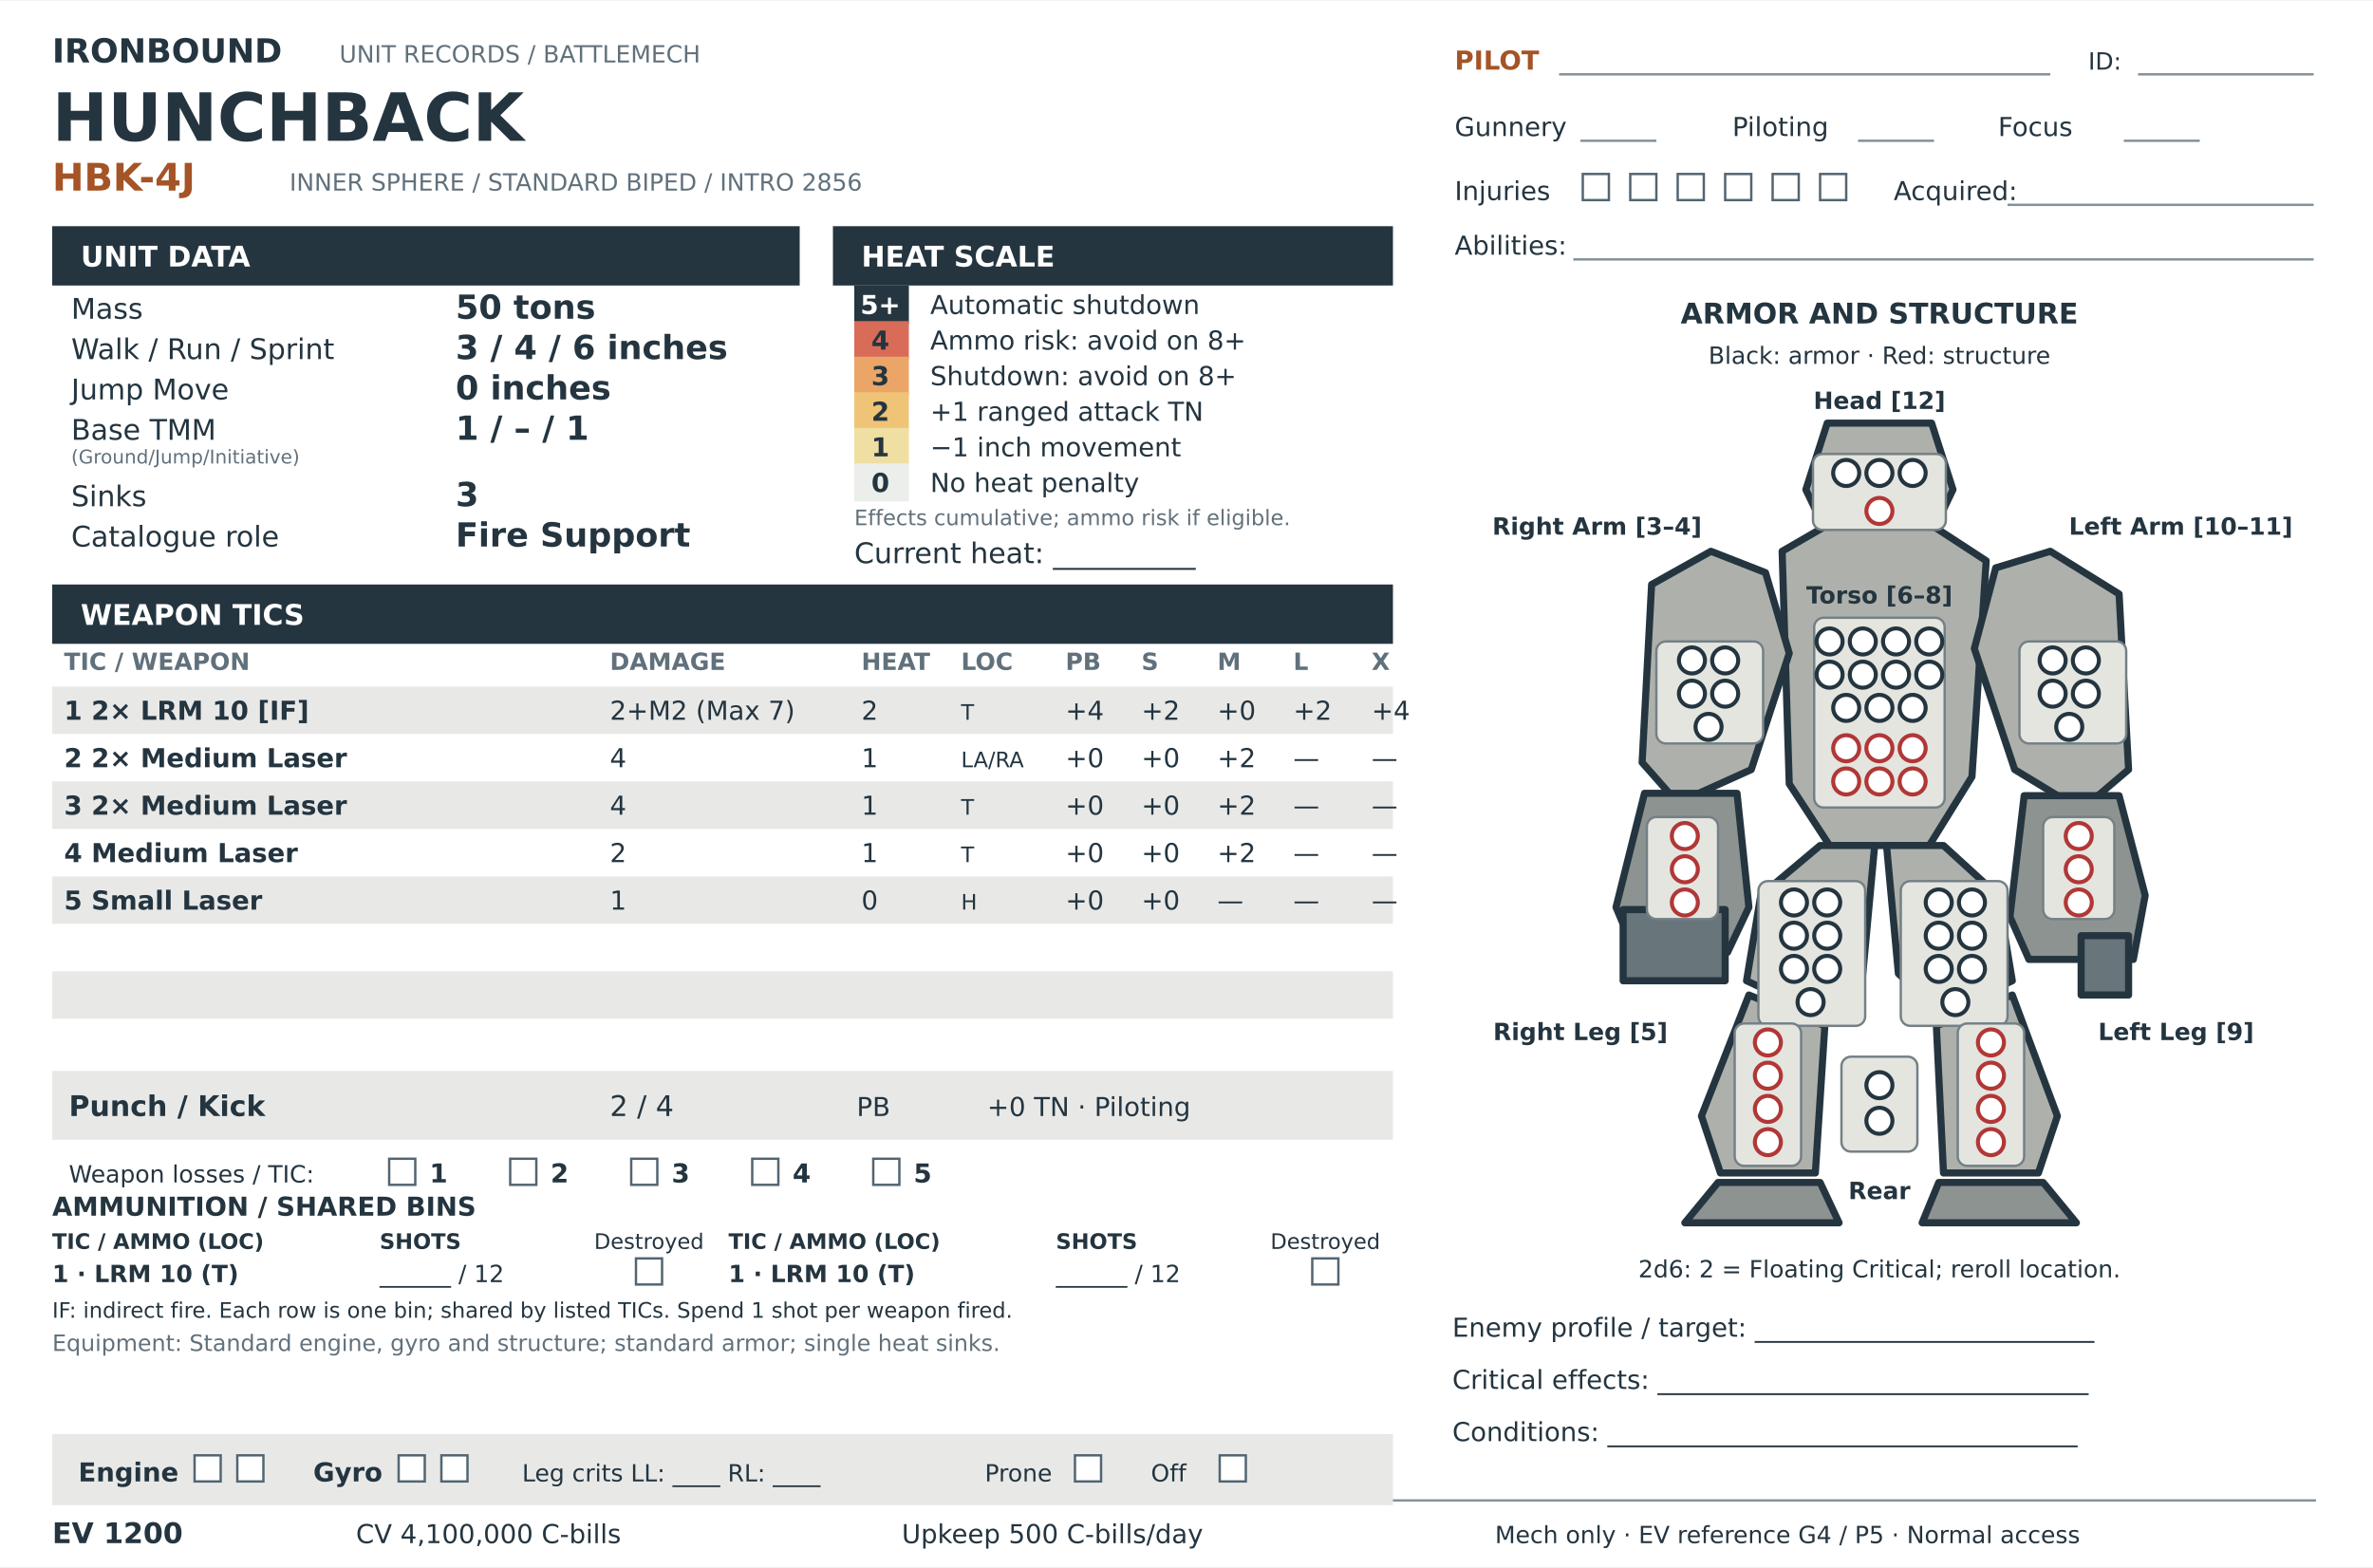
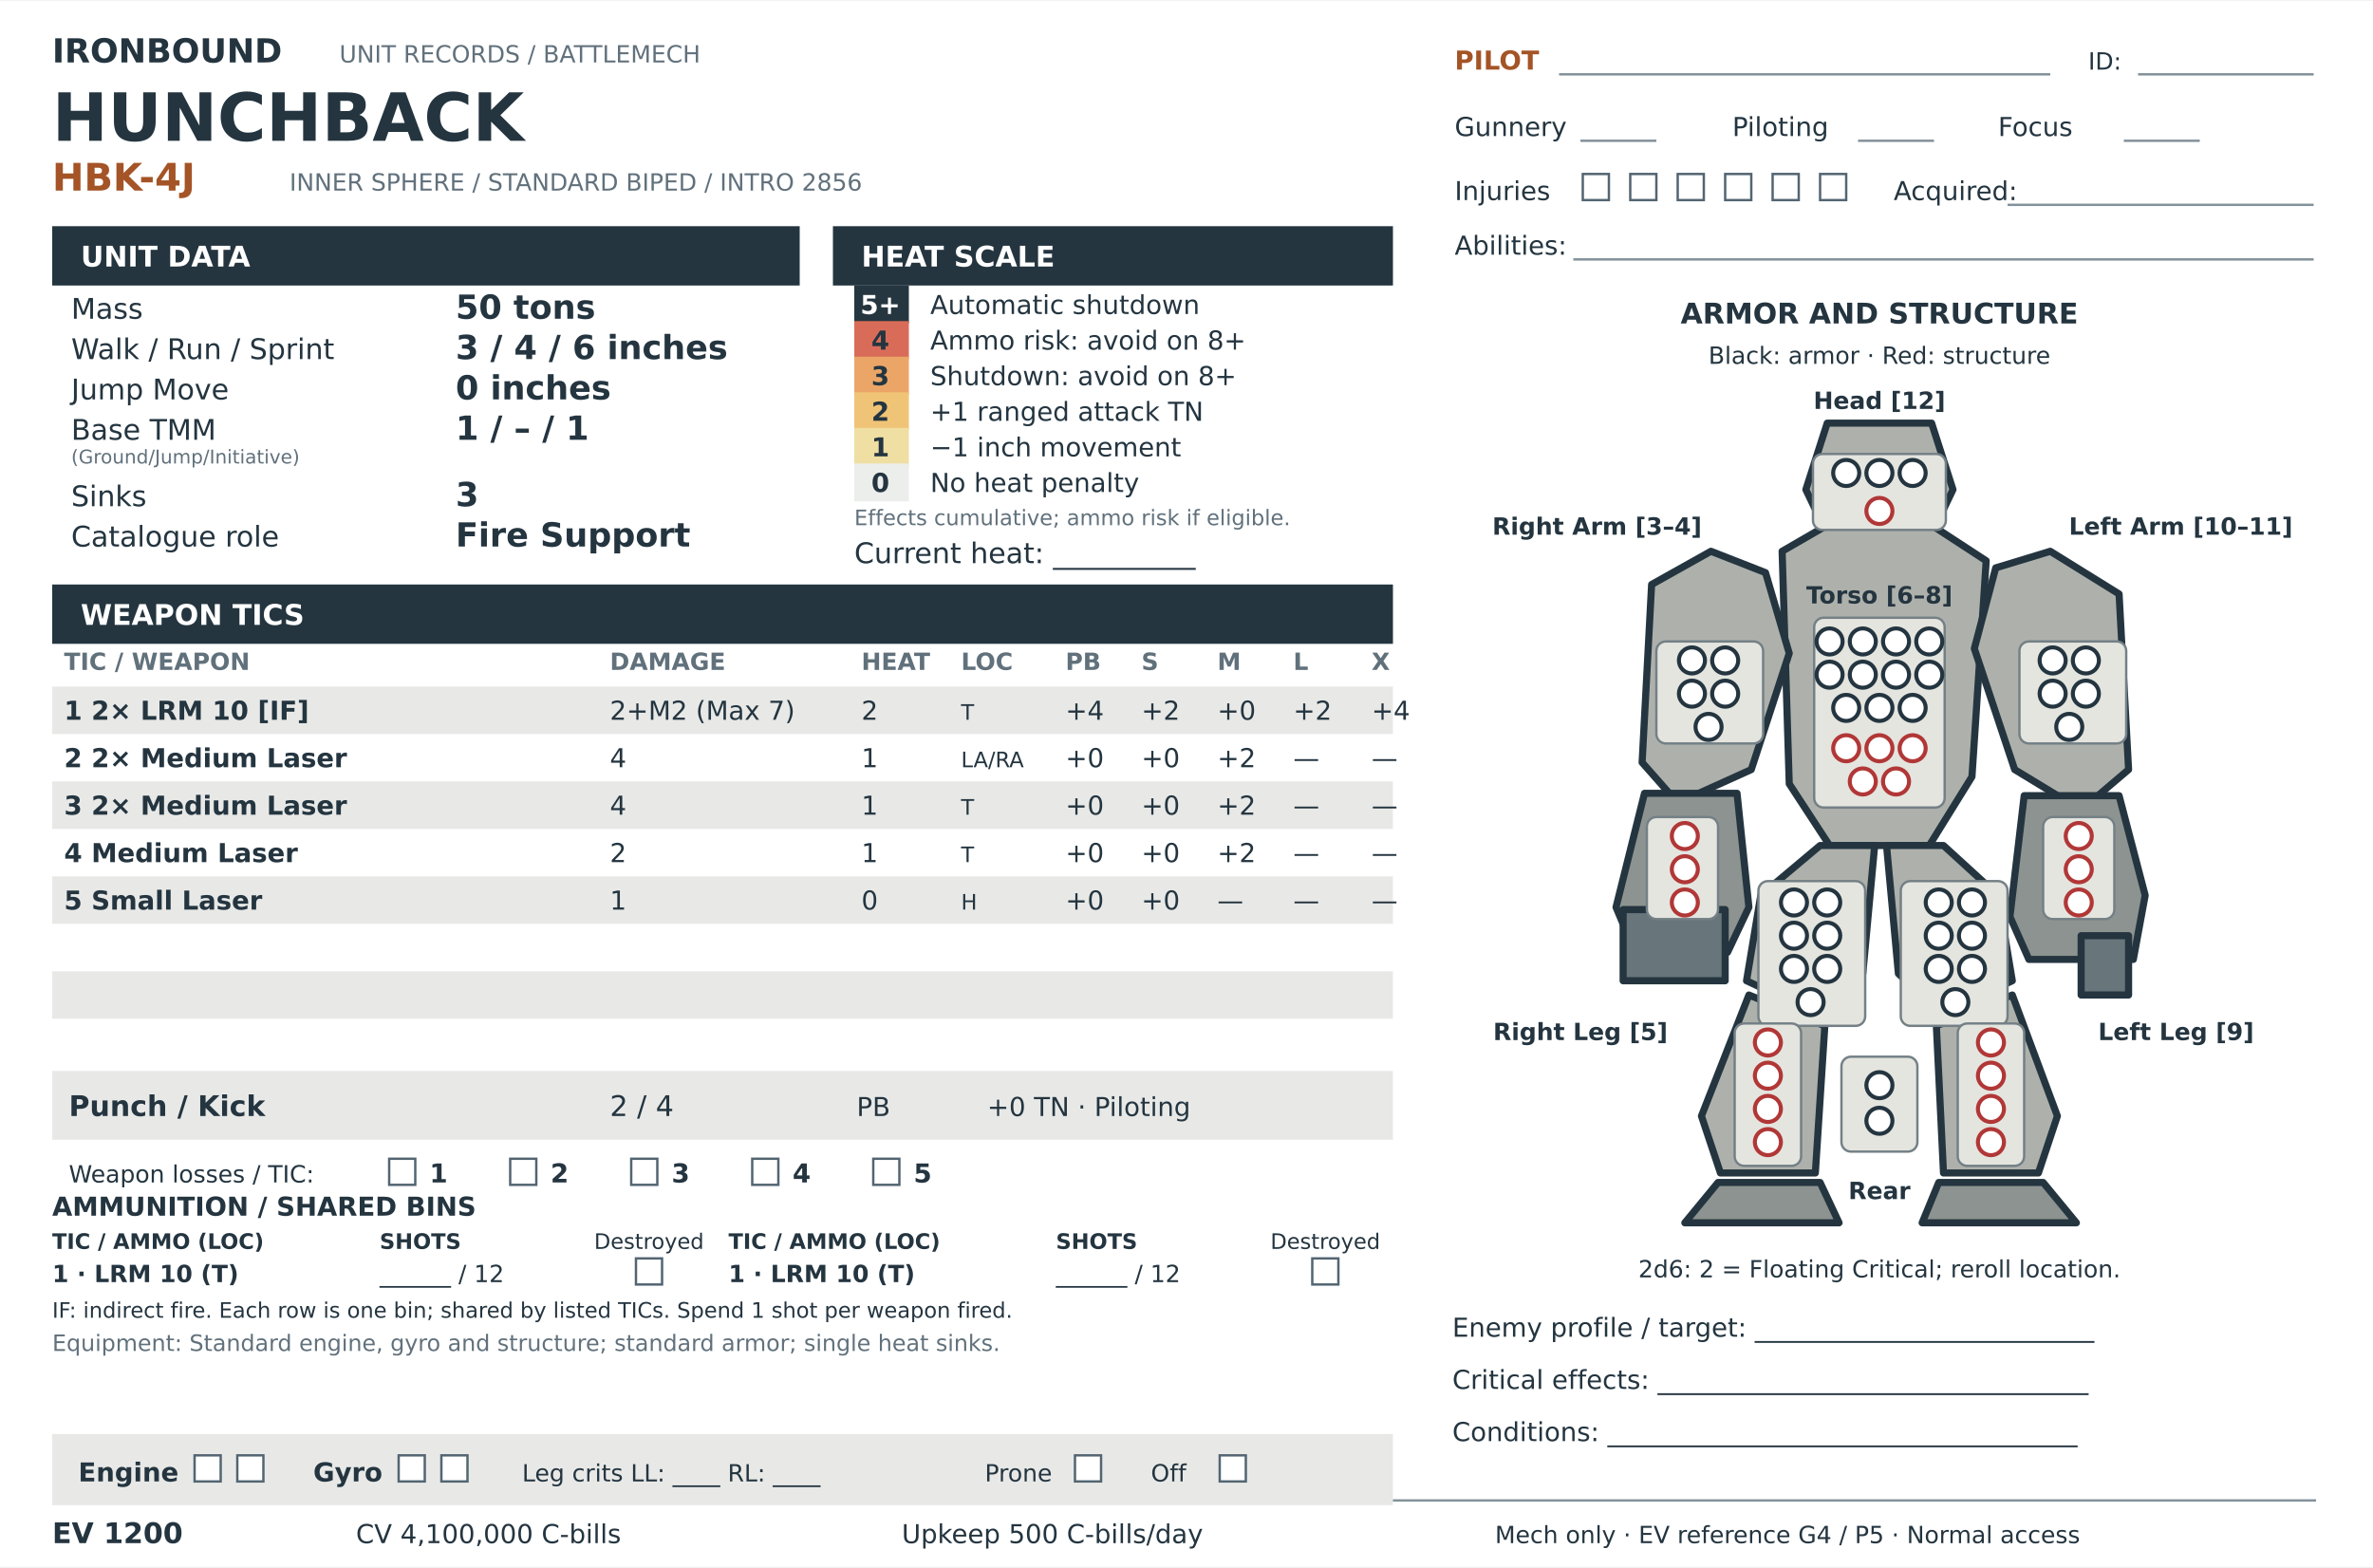
<svg xmlns="http://www.w3.org/2000/svg" width="277mm" height="183mm" viewBox="0 0 1000 660" role="img" aria-labelledby="title desc">
  <g font-family="Arial, Helvetica, sans-serif">
    <rect x="0" y="0" width="1000" height="660" rx="0" fill="#fff" stroke="none" />
    <text x="22" y="26" font-family="DejaVu Sans, Arial, sans-serif" font-size="14" font-weight="bold" fill="#243540" text-anchor="start">IRONBOUND</text>
    <text x="143" y="26" font-family="DejaVu Sans, Arial, sans-serif" font-size="10" fill="#61717c" text-anchor="start">UNIT RECORDS / BATTLEMECH</text>
    <text x="22" y="59" font-family="DejaVu Sans, Arial, sans-serif" font-size="28" font-weight="bold" fill="#243540" text-anchor="start">HUNCHBACK</text>
    <text x="22" y="80" font-family="DejaVu Sans, Arial, sans-serif" font-size="16" font-weight="bold" fill="#a45426" text-anchor="start">HBK-4J</text>
    <text x="122" y="80" font-family="DejaVu Sans, Arial, sans-serif" font-size="10" fill="#61717c" text-anchor="start">INNER SPHERE / STANDARD BIPED / INTRO 2856</text>
    <text x="613" y="29" font-family="DejaVu Sans, Arial, sans-serif" font-size="11" font-weight="bold" fill="#a45426" text-anchor="start">PILOT</text>
    <path d="M657 31H864" fill="none" stroke="#83919a" />
    <text x="880" y="29" font-family="DejaVu Sans, Arial, sans-serif" font-size="10" fill="#243540" text-anchor="start">ID:</text>
    <path d="M901 31H975" fill="none" stroke="#83919a" />
    <text x="613" y="57" font-family="DejaVu Sans, Arial, sans-serif" font-size="11" fill="#243540" text-anchor="start">Gunnery</text>
    <path d="M666 59H698" fill="none" stroke="#83919a" />
    <text x="730" y="57" font-family="DejaVu Sans, Arial, sans-serif" font-size="11" fill="#243540" text-anchor="start">Piloting</text>
    <path d="M783 59H815" fill="none" stroke="#83919a" />
    <text x="842" y="57" font-family="DejaVu Sans, Arial, sans-serif" font-size="11" fill="#243540" text-anchor="start">Focus</text>
    <path d="M895 59H927" fill="none" stroke="#83919a" />
    <text x="613" y="84" font-family="DejaVu Sans, Arial, sans-serif" font-size="11" fill="#243540" text-anchor="start">Injuries</text>
    <rect x="667" y="73" width="11" height="11" rx="0" fill="#fff" stroke="#536572" />
    <rect x="687" y="73" width="11" height="11" rx="0" fill="#fff" stroke="#536572" />
    <rect x="707" y="73" width="11" height="11" rx="0" fill="#fff" stroke="#536572" />
    <rect x="727" y="73" width="11" height="11" rx="0" fill="#fff" stroke="#536572" />
    <rect x="747" y="73" width="11" height="11" rx="0" fill="#fff" stroke="#536572" />
    <rect x="767" y="73" width="11" height="11" rx="0" fill="#fff" stroke="#536572" />
    <text x="798" y="84" font-family="DejaVu Sans, Arial, sans-serif" font-size="11" fill="#243540" text-anchor="start">Acquired:</text>
    <path d="M846 86H975" fill="none" stroke="#83919a" />
    <text x="613" y="107" font-family="DejaVu Sans, Arial, sans-serif" font-size="11" fill="#243540" text-anchor="start">Abilities:</text>
    <path d="M663 109H975" fill="none" stroke="#83919a" />
    <rect x="22" y="95" width="315" height="25" rx="0" fill="#243540" stroke="none" />
    <text x="34" y="112" font-family="DejaVu Sans, Arial, sans-serif" font-size="12" font-weight="bold" fill="#fff" text-anchor="start">UNIT DATA</text>
    <rect x="351" y="95" width="236" height="25" rx="0" fill="#243540" stroke="none" />
    <text x="363" y="112" font-family="DejaVu Sans, Arial, sans-serif" font-size="12" font-weight="bold" fill="#fff" text-anchor="start">HEAT SCALE</text>
    <text x="30" y="134" font-family="DejaVu Sans, Arial, sans-serif" font-size="12" fill="#243540" text-anchor="start">Mass</text>
    <text x="192" y="134" font-family="DejaVu Sans, Arial, sans-serif" font-size="14" font-weight="bold" fill="#243540" text-anchor="start">50 tons</text>
    <text x="30" y="151" font-family="DejaVu Sans, Arial, sans-serif" font-size="12" fill="#243540" text-anchor="start">Walk / Run / Sprint</text>
    <text x="192" y="151" font-family="DejaVu Sans, Arial, sans-serif" font-size="14" font-weight="bold" fill="#243540" text-anchor="start">3 / 4 / 6 inches</text>
    <text x="30" y="168" font-family="DejaVu Sans, Arial, sans-serif" font-size="12" fill="#243540" text-anchor="start">Jump Move</text>
    <text x="192" y="168" font-family="DejaVu Sans, Arial, sans-serif" font-size="14" font-weight="bold" fill="#243540" text-anchor="start">0 inches</text>
    <text x="30" y="185" font-family="DejaVu Sans, Arial, sans-serif" font-size="12" fill="#243540" text-anchor="start">Base TMM</text>
    <text x="30" y="195" font-family="DejaVu Sans, Arial, sans-serif" font-size="8" fill="#61717c" text-anchor="start">(Ground/Jump/Initiative)</text>
    <text x="192" y="185" font-family="DejaVu Sans, Arial, sans-serif" font-size="14" font-weight="bold" fill="#243540" text-anchor="start">1 / – / 1</text>
    <text x="30" y="213" font-family="DejaVu Sans, Arial, sans-serif" font-size="12" fill="#243540" text-anchor="start">Sinks</text>
    <text x="192" y="213" font-family="DejaVu Sans, Arial, sans-serif" font-size="14" font-weight="bold" fill="#243540" text-anchor="start">3</text>
    <text x="30" y="230" font-family="DejaVu Sans, Arial, sans-serif" font-size="12" fill="#243540" text-anchor="start">Catalogue role</text>
    <text x="192" y="230" font-family="DejaVu Sans, Arial, sans-serif" font-size="14" font-weight="bold" fill="#243540" text-anchor="start">Fire Support</text>
    <rect x="360" y="120" width="23" height="16" rx="0" fill="#263640" stroke="none" />
    <text x="371" y="132" font-family="DejaVu Sans, Arial, sans-serif" font-size="11" font-weight="bold" fill="#fff" text-anchor="middle">5+</text>
    <text x="392" y="132" font-family="DejaVu Sans, Arial, sans-serif" font-size="11" fill="#243540" text-anchor="start">Automatic shutdown</text>
    <rect x="360" y="135" width="23" height="16" rx="0" fill="#d96c59" stroke="none" />
    <text x="371" y="147" font-family="DejaVu Sans, Arial, sans-serif" font-size="11" font-weight="bold" fill="#243540" text-anchor="middle">4</text>
    <text x="392" y="147" font-family="DejaVu Sans, Arial, sans-serif" font-size="11" fill="#243540" text-anchor="start">Ammo risk: avoid on 8+</text>
    <rect x="360" y="150" width="23" height="16" rx="0" fill="#eba667" stroke="none" />
    <text x="371" y="162" font-family="DejaVu Sans, Arial, sans-serif" font-size="11" font-weight="bold" fill="#243540" text-anchor="middle">3</text>
    <text x="392" y="162" font-family="DejaVu Sans, Arial, sans-serif" font-size="11" fill="#243540" text-anchor="start">Shutdown: avoid on 8+</text>
    <rect x="360" y="165" width="23" height="16" rx="0" fill="#f0c476" stroke="none" />
    <text x="371" y="177" font-family="DejaVu Sans, Arial, sans-serif" font-size="11" font-weight="bold" fill="#243540" text-anchor="middle">2</text>
    <text x="392" y="177" font-family="DejaVu Sans, Arial, sans-serif" font-size="11" fill="#243540" text-anchor="start">+1 ranged attack TN</text>
    <rect x="360" y="180" width="23" height="16" rx="0" fill="#efdfa2" stroke="none" />
    <text x="371" y="192" font-family="DejaVu Sans, Arial, sans-serif" font-size="11" font-weight="bold" fill="#243540" text-anchor="middle">1</text>
    <text x="392" y="192" font-family="DejaVu Sans, Arial, sans-serif" font-size="11" fill="#243540" text-anchor="start">−1 inch movement</text>
    <rect x="360" y="195" width="23" height="16" rx="0" fill="#eceeeb" stroke="none" />
    <text x="371" y="207" font-family="DejaVu Sans, Arial, sans-serif" font-size="11" font-weight="bold" fill="#243540" text-anchor="middle">0</text>
    <text x="392" y="207" font-family="DejaVu Sans, Arial, sans-serif" font-size="11" fill="#243540" text-anchor="start">No heat penalty</text>
    <text x="360" y="221" font-family="DejaVu Sans, Arial, sans-serif" font-size="9" fill="#61717c" text-anchor="start">Effects cumulative; ammo risk if eligible.</text>
    <text x="360" y="237" font-family="DejaVu Sans, Arial, sans-serif" font-size="12" fill="#243540" text-anchor="start">Current heat: __________</text>
    <rect x="22" y="246" width="565" height="25" rx="0" fill="#243540" stroke="none" />
    <text x="34" y="263" font-family="DejaVu Sans, Arial, sans-serif" font-size="12" font-weight="bold" fill="#fff" text-anchor="start">WEAPON TICS</text>
    <text x="27" y="282" font-family="DejaVu Sans, Arial, sans-serif" font-size="10" font-weight="bold" fill="#61717c" text-anchor="start">TIC / WEAPON</text>
    <text x="257" y="282" font-family="DejaVu Sans, Arial, sans-serif" font-size="10" font-weight="bold" fill="#61717c" text-anchor="start">DAMAGE</text>
    <text x="363" y="282" font-family="DejaVu Sans, Arial, sans-serif" font-size="10" font-weight="bold" fill="#61717c" text-anchor="start">HEAT</text>
    <text x="405" y="282" font-family="DejaVu Sans, Arial, sans-serif" font-size="10" font-weight="bold" fill="#61717c" text-anchor="start">LOC</text>
    <text x="449" y="282" font-family="DejaVu Sans, Arial, sans-serif" font-size="10" font-weight="bold" fill="#61717c" text-anchor="start">PB</text>
    <text x="481" y="282" font-family="DejaVu Sans, Arial, sans-serif" font-size="10" font-weight="bold" fill="#61717c" text-anchor="start">S</text>
    <text x="513" y="282" font-family="DejaVu Sans, Arial, sans-serif" font-size="10" font-weight="bold" fill="#61717c" text-anchor="start">M</text>
    <text x="545" y="282" font-family="DejaVu Sans, Arial, sans-serif" font-size="10" font-weight="bold" fill="#61717c" text-anchor="start">L</text>
    <text x="578" y="282" font-family="DejaVu Sans, Arial, sans-serif" font-size="10" font-weight="bold" fill="#61717c" text-anchor="start">X</text>
    <rect x="22" y="289" width="565" height="20" rx="0" fill="#e8e9e7" stroke="none" />
    <text x="27" y="303" font-family="DejaVu Sans, Arial, sans-serif" font-size="11" font-weight="bold" fill="#243540" text-anchor="start">1  2× LRM 10 [IF]</text>
    <text x="257" y="303" font-family="DejaVu Sans, Arial, sans-serif" font-size="11" fill="#243540" text-anchor="start">2+M2 (Max 7)</text>
    <text x="363" y="303" font-family="DejaVu Sans, Arial, sans-serif" font-size="11" fill="#243540" text-anchor="start">2</text>
    <text x="405" y="303" font-family="DejaVu Sans, Arial, sans-serif" font-size="9" fill="#243540" text-anchor="start">T</text>
    <text x="449" y="303" font-family="DejaVu Sans, Arial, sans-serif" font-size="11" fill="#243540" text-anchor="start">+4</text>
    <text x="481" y="303" font-family="DejaVu Sans, Arial, sans-serif" font-size="11" fill="#243540" text-anchor="start">+2</text>
    <text x="513" y="303" font-family="DejaVu Sans, Arial, sans-serif" font-size="11" fill="#243540" text-anchor="start">+0</text>
    <text x="545" y="303" font-family="DejaVu Sans, Arial, sans-serif" font-size="11" fill="#243540" text-anchor="start">+2</text>
    <text x="578" y="303" font-family="DejaVu Sans, Arial, sans-serif" font-size="11" fill="#243540" text-anchor="start">+4</text>
    <text x="27" y="323" font-family="DejaVu Sans, Arial, sans-serif" font-size="11" font-weight="bold" fill="#243540" text-anchor="start">2  2× Medium Laser</text>
    <text x="257" y="323" font-family="DejaVu Sans, Arial, sans-serif" font-size="11" fill="#243540" text-anchor="start">4</text>
    <text x="363" y="323" font-family="DejaVu Sans, Arial, sans-serif" font-size="11" fill="#243540" text-anchor="start">1</text>
    <text x="405" y="323" font-family="DejaVu Sans, Arial, sans-serif" font-size="9" fill="#243540" text-anchor="start">LA/RA</text>
    <text x="449" y="323" font-family="DejaVu Sans, Arial, sans-serif" font-size="11" fill="#243540" text-anchor="start">+0</text>
    <text x="481" y="323" font-family="DejaVu Sans, Arial, sans-serif" font-size="11" fill="#243540" text-anchor="start">+0</text>
    <text x="513" y="323" font-family="DejaVu Sans, Arial, sans-serif" font-size="11" fill="#243540" text-anchor="start">+2</text>
    <text x="545" y="323" font-family="DejaVu Sans, Arial, sans-serif" font-size="11" fill="#243540" text-anchor="start">—</text>
    <text x="578" y="323" font-family="DejaVu Sans, Arial, sans-serif" font-size="11" fill="#243540" text-anchor="start">—</text>
    <rect x="22" y="329" width="565" height="20" rx="0" fill="#e8e9e7" stroke="none" />
    <text x="27" y="343" font-family="DejaVu Sans, Arial, sans-serif" font-size="11" font-weight="bold" fill="#243540" text-anchor="start">3  2× Medium Laser</text>
    <text x="257" y="343" font-family="DejaVu Sans, Arial, sans-serif" font-size="11" fill="#243540" text-anchor="start">4</text>
    <text x="363" y="343" font-family="DejaVu Sans, Arial, sans-serif" font-size="11" fill="#243540" text-anchor="start">1</text>
    <text x="405" y="343" font-family="DejaVu Sans, Arial, sans-serif" font-size="9" fill="#243540" text-anchor="start">T</text>
    <text x="449" y="343" font-family="DejaVu Sans, Arial, sans-serif" font-size="11" fill="#243540" text-anchor="start">+0</text>
    <text x="481" y="343" font-family="DejaVu Sans, Arial, sans-serif" font-size="11" fill="#243540" text-anchor="start">+0</text>
    <text x="513" y="343" font-family="DejaVu Sans, Arial, sans-serif" font-size="11" fill="#243540" text-anchor="start">+2</text>
    <text x="545" y="343" font-family="DejaVu Sans, Arial, sans-serif" font-size="11" fill="#243540" text-anchor="start">—</text>
    <text x="578" y="343" font-family="DejaVu Sans, Arial, sans-serif" font-size="11" fill="#243540" text-anchor="start">—</text>
    <text x="27" y="363" font-family="DejaVu Sans, Arial, sans-serif" font-size="11" font-weight="bold" fill="#243540" text-anchor="start">4  Medium Laser</text>
    <text x="257" y="363" font-family="DejaVu Sans, Arial, sans-serif" font-size="11" fill="#243540" text-anchor="start">2</text>
    <text x="363" y="363" font-family="DejaVu Sans, Arial, sans-serif" font-size="11" fill="#243540" text-anchor="start">1</text>
    <text x="405" y="363" font-family="DejaVu Sans, Arial, sans-serif" font-size="9" fill="#243540" text-anchor="start">T</text>
    <text x="449" y="363" font-family="DejaVu Sans, Arial, sans-serif" font-size="11" fill="#243540" text-anchor="start">+0</text>
    <text x="481" y="363" font-family="DejaVu Sans, Arial, sans-serif" font-size="11" fill="#243540" text-anchor="start">+0</text>
    <text x="513" y="363" font-family="DejaVu Sans, Arial, sans-serif" font-size="11" fill="#243540" text-anchor="start">+2</text>
    <text x="545" y="363" font-family="DejaVu Sans, Arial, sans-serif" font-size="11" fill="#243540" text-anchor="start">—</text>
    <text x="578" y="363" font-family="DejaVu Sans, Arial, sans-serif" font-size="11" fill="#243540" text-anchor="start">—</text>
    <rect x="22" y="369" width="565" height="20" rx="0" fill="#e8e9e7" stroke="none" />
    <text x="27" y="383" font-family="DejaVu Sans, Arial, sans-serif" font-size="11" font-weight="bold" fill="#243540" text-anchor="start">5  Small Laser</text>
    <text x="257" y="383" font-family="DejaVu Sans, Arial, sans-serif" font-size="11" fill="#243540" text-anchor="start">1</text>
    <text x="363" y="383" font-family="DejaVu Sans, Arial, sans-serif" font-size="11" fill="#243540" text-anchor="start">0</text>
    <text x="405" y="383" font-family="DejaVu Sans, Arial, sans-serif" font-size="9" fill="#243540" text-anchor="start">H</text>
    <text x="449" y="383" font-family="DejaVu Sans, Arial, sans-serif" font-size="11" fill="#243540" text-anchor="start">+0</text>
    <text x="481" y="383" font-family="DejaVu Sans, Arial, sans-serif" font-size="11" fill="#243540" text-anchor="start">+0</text>
    <text x="513" y="383" font-family="DejaVu Sans, Arial, sans-serif" font-size="11" fill="#243540" text-anchor="start">—</text>
    <text x="545" y="383" font-family="DejaVu Sans, Arial, sans-serif" font-size="11" fill="#243540" text-anchor="start">—</text>
    <text x="578" y="383" font-family="DejaVu Sans, Arial, sans-serif" font-size="11" fill="#243540" text-anchor="start">—</text>
    <text x="27" y="403" font-family="DejaVu Sans, Arial, sans-serif" font-size="11" font-weight="bold" fill="#243540" text-anchor="start" />
    <text x="257" y="403" font-family="DejaVu Sans, Arial, sans-serif" font-size="11" fill="#243540" text-anchor="start" />
    <text x="363" y="403" font-family="DejaVu Sans, Arial, sans-serif" font-size="11" fill="#243540" text-anchor="start" />
    <text x="405" y="403" font-family="DejaVu Sans, Arial, sans-serif" font-size="11" fill="#243540" text-anchor="start" />
    <text x="449" y="403" font-family="DejaVu Sans, Arial, sans-serif" font-size="11" fill="#243540" text-anchor="start" />
    <text x="481" y="403" font-family="DejaVu Sans, Arial, sans-serif" font-size="11" fill="#243540" text-anchor="start" />
    <text x="513" y="403" font-family="DejaVu Sans, Arial, sans-serif" font-size="11" fill="#243540" text-anchor="start" />
    <text x="545" y="403" font-family="DejaVu Sans, Arial, sans-serif" font-size="11" fill="#243540" text-anchor="start" />
    <text x="578" y="403" font-family="DejaVu Sans, Arial, sans-serif" font-size="11" fill="#243540" text-anchor="start" />
    <rect x="22" y="409" width="565" height="20" rx="0" fill="#e8e9e7" stroke="none" />
    <text x="27" y="423" font-family="DejaVu Sans, Arial, sans-serif" font-size="11" font-weight="bold" fill="#243540" text-anchor="start" />
    <text x="257" y="423" font-family="DejaVu Sans, Arial, sans-serif" font-size="11" fill="#243540" text-anchor="start" />
    <text x="363" y="423" font-family="DejaVu Sans, Arial, sans-serif" font-size="11" fill="#243540" text-anchor="start" />
    <text x="405" y="423" font-family="DejaVu Sans, Arial, sans-serif" font-size="11" fill="#243540" text-anchor="start" />
    <text x="449" y="423" font-family="DejaVu Sans, Arial, sans-serif" font-size="11" fill="#243540" text-anchor="start" />
    <text x="481" y="423" font-family="DejaVu Sans, Arial, sans-serif" font-size="11" fill="#243540" text-anchor="start" />
    <text x="513" y="423" font-family="DejaVu Sans, Arial, sans-serif" font-size="11" fill="#243540" text-anchor="start" />
    <text x="545" y="423" font-family="DejaVu Sans, Arial, sans-serif" font-size="11" fill="#243540" text-anchor="start" />
    <text x="578" y="423" font-family="DejaVu Sans, Arial, sans-serif" font-size="11" fill="#243540" text-anchor="start" />
    <text x="27" y="443" font-family="DejaVu Sans, Arial, sans-serif" font-size="11" font-weight="bold" fill="#243540" text-anchor="start" />
    <text x="257" y="443" font-family="DejaVu Sans, Arial, sans-serif" font-size="11" fill="#243540" text-anchor="start" />
    <text x="363" y="443" font-family="DejaVu Sans, Arial, sans-serif" font-size="11" fill="#243540" text-anchor="start" />
    <text x="405" y="443" font-family="DejaVu Sans, Arial, sans-serif" font-size="11" fill="#243540" text-anchor="start" />
    <text x="449" y="443" font-family="DejaVu Sans, Arial, sans-serif" font-size="11" fill="#243540" text-anchor="start" />
    <text x="481" y="443" font-family="DejaVu Sans, Arial, sans-serif" font-size="11" fill="#243540" text-anchor="start" />
    <text x="513" y="443" font-family="DejaVu Sans, Arial, sans-serif" font-size="11" fill="#243540" text-anchor="start" />
    <text x="545" y="443" font-family="DejaVu Sans, Arial, sans-serif" font-size="11" fill="#243540" text-anchor="start" />
    <text x="578" y="443" font-family="DejaVu Sans, Arial, sans-serif" font-size="11" fill="#243540" text-anchor="start" />
    <rect x="22" y="451" width="565" height="29" rx="0" fill="#e8e9e7" stroke="none" />
    <text x="29" y="470" font-family="DejaVu Sans, Arial, sans-serif" font-size="12" font-weight="bold" fill="#243540" text-anchor="start">Punch / Kick</text>
    <text x="257" y="470" font-family="DejaVu Sans, Arial, sans-serif" font-size="12" fill="#243540" text-anchor="start">2 / 4</text>
    <text x="361" y="470" font-family="DejaVu Sans, Arial, sans-serif" font-size="11" fill="#243540" text-anchor="start">PB</text>
    <text x="416" y="470" font-family="DejaVu Sans, Arial, sans-serif" font-size="11" fill="#243540" text-anchor="start">+0 TN · Piloting</text>
    <g transform="translate(612 120)">
      <text x="180" y="16" font-family="DejaVu Sans, Arial, sans-serif" font-size="12" font-weight="bold" fill="#243540" text-anchor="middle">ARMOR AND STRUCTURE</text>
      <text x="180" y="33" font-family="DejaVu Sans, Arial, sans-serif" font-size="10" fill="#243540" text-anchor="middle">Black: armor · Red: structure</text>
      <path d="M158 58H202L211 86L200 109H160L149 86Z" fill="#aeb1ab" stroke="#243540" stroke-width="3" stroke-linejoin="round" />
      <path d="M139 112L158 101H202L225 116L219 207L201 236H159L142 210Z" fill="#aeb1ab" stroke="#243540" stroke-width="3" stroke-linejoin="round" />
      <path d="M132 121L109 112L84 126L80 201L95 218L126 204L142 155Z" fill="#aeb1ab" stroke="#243540" stroke-width="3" stroke-linejoin="round" />
      <path d="M229 119L252 112L281 130L285 204L265 221L237 204L220 153Z" fill="#aeb1ab" stroke="#243540" stroke-width="3" stroke-linejoin="round" />
      <path d="M81 214H120L125 262L116 281H77L69 262Z" fill="#8d9390" stroke="#243540" stroke-width="3" stroke-linejoin="round" />
      <path d="M241 215H281L292 257L287 284H243L235 266Z" fill="#8d9390" stroke="#243540" stroke-width="3" stroke-linejoin="round" />
      <path d="M72 263H115V293H72Z" fill="#68757a" stroke="#243540" stroke-width="3" stroke-linejoin="round" />
      <path d="M265 274H285V299H265Z" fill="#68757a" stroke="#243540" stroke-width="3" stroke-linejoin="round" />
      <path d="M155 236H178L173 290L154 307L124 293L130 257Z" fill="#aeb1ab" stroke="#243540" stroke-width="3" stroke-linejoin="round" />
      <path d="M183 236H207L230 257L236 293L206 307L188 290Z" fill="#aeb1ab" stroke="#243540" stroke-width="3" stroke-linejoin="round" />
      <path d="M125 299L157 312L153 374H113L105 350Z" fill="#aeb1ab" stroke="#243540" stroke-width="3" stroke-linejoin="round" />
      <path d="M204 312L236 299L255 350L247 374H207Z" fill="#aeb1ab" stroke="#243540" stroke-width="3" stroke-linejoin="round" />
      <path d="M112 378H155L163 395H98Z" fill="#8d9390" stroke="#243540" stroke-width="3" stroke-linejoin="round" />
      <path d="M205 378H249L263 395H198Z" fill="#8d9390" stroke="#243540" stroke-width="3" stroke-linejoin="round" />
      <rect x="152" y="71" width="56" height="32" rx="4" fill="#e4e5df" stroke="#748086" />
      <rect x="152.5" y="140" width="55" height="80" rx="4" fill="#e4e5df" stroke="#748086" />
      <rect x="86" y="150" width="45" height="43" rx="4" fill="#e4e5df" stroke="#748086" />
      <rect x="239" y="150" width="45" height="43" rx="4" fill="#e4e5df" stroke="#748086" />
      <rect x="82" y="224" width="30" height="43" rx="4" fill="#e4e5df" stroke="#748086" />
      <rect x="249" y="224" width="30" height="43" rx="4" fill="#e4e5df" stroke="#748086" />
      <rect x="129" y="251" width="45" height="61" rx="4" fill="#e4e5df" stroke="#748086" />
      <rect x="189" y="251" width="45" height="61" rx="4" fill="#e4e5df" stroke="#748086" />
      <rect x="119" y="311" width="28" height="60" rx="4" fill="#e4e5df" stroke="#748086" />
      <rect x="213" y="311" width="28" height="60" rx="4" fill="#e4e5df" stroke="#748086" />
      <rect x="164" y="325" width="32" height="40" rx="4" fill="#e4e5df" stroke="#748086" />
      <text x="180" y="52" font-family="DejaVu Sans, Arial, sans-serif" font-size="10" font-weight="bold" fill="#243540" text-anchor="middle">Head [12]</text>
      <text x="180" y="134" font-family="DejaVu Sans, Arial, sans-serif" font-size="10" font-weight="bold" fill="#243540" text-anchor="middle">Torso [6–8]</text>
      <text x="61" y="105" font-family="DejaVu Sans, Arial, sans-serif" font-size="10" font-weight="bold" fill="#243540" text-anchor="middle">Right Arm [3–4]</text>
      <text x="307" y="105" font-family="DejaVu Sans, Arial, sans-serif" font-size="10" font-weight="bold" fill="#243540" text-anchor="middle">Left Arm [10–11]</text>
      <text x="54" y="318" font-family="DejaVu Sans, Arial, sans-serif" font-size="10" font-weight="bold" fill="#243540" text-anchor="middle">Right Leg [5]</text>
      <text x="305" y="318" font-family="DejaVu Sans, Arial, sans-serif" font-size="10" font-weight="bold" fill="#243540" text-anchor="middle">Left Leg [9]</text>
      <text x="180" y="385" font-family="DejaVu Sans, Arial, sans-serif" font-size="10" font-weight="bold" fill="#243540" text-anchor="middle">Rear</text>
      <text x="180" y="418" font-family="DejaVu Sans, Arial, sans-serif" font-size="10" fill="#243540" text-anchor="middle">2d6: 2 = Floating Critical; reroll location.</text>
      <text x="0" y="443" font-family="DejaVu Sans, Arial, sans-serif" font-size="11" fill="#243540" text-anchor="start">Enemy profile / target: __________________________</text>
      <text x="0" y="465" font-family="DejaVu Sans, Arial, sans-serif" font-size="11" fill="#243540" text-anchor="start">Critical effects: _________________________________</text>
      <text x="0" y="487" font-family="DejaVu Sans, Arial, sans-serif" font-size="11" fill="#243540" text-anchor="start">Conditions: ____________________________________</text>
      <circle cx="166" cy="79" r="5.5" fill="#fff" stroke="#243540" stroke-width="1.7" />
      <circle cx="180" cy="79" r="5.5" fill="#fff" stroke="#243540" stroke-width="1.7" />
      <circle cx="194" cy="79" r="5.5" fill="#fff" stroke="#243540" stroke-width="1.7" />
      <circle cx="180" cy="95" r="5.5" fill="#fff" stroke="#b13737" stroke-width="1.7" />
      <circle cx="159" cy="150" r="5.5" fill="#fff" stroke="#243540" stroke-width="1.7" />
      <circle cx="173" cy="150" r="5.5" fill="#fff" stroke="#243540" stroke-width="1.7" />
      <circle cx="187" cy="150" r="5.5" fill="#fff" stroke="#243540" stroke-width="1.7" />
      <circle cx="201" cy="150" r="5.5" fill="#fff" stroke="#243540" stroke-width="1.7" />
      <circle cx="159" cy="164" r="5.5" fill="#fff" stroke="#243540" stroke-width="1.7" />
      <circle cx="173" cy="164" r="5.5" fill="#fff" stroke="#243540" stroke-width="1.7" />
      <circle cx="187" cy="164" r="5.5" fill="#fff" stroke="#243540" stroke-width="1.7" />
      <circle cx="201" cy="164" r="5.5" fill="#fff" stroke="#243540" stroke-width="1.7" />
      <circle cx="166" cy="178" r="5.5" fill="#fff" stroke="#243540" stroke-width="1.7" />
      <circle cx="180" cy="178" r="5.5" fill="#fff" stroke="#243540" stroke-width="1.7" />
      <circle cx="194" cy="178" r="5.5" fill="#fff" stroke="#243540" stroke-width="1.7" />
      <circle cx="166" cy="195" r="5.5" fill="#fff" stroke="#b13737" stroke-width="1.7" />
      <circle cx="180" cy="195" r="5.5" fill="#fff" stroke="#b13737" stroke-width="1.7" />
      <circle cx="194" cy="195" r="5.5" fill="#fff" stroke="#b13737" stroke-width="1.7" />
-       <circle cx="166" cy="209" r="5.5" fill="#fff" stroke="#b13737" stroke-width="1.7" />
-       <circle cx="180" cy="209" r="5.5" fill="#fff" stroke="#b13737" stroke-width="1.7" />
-       <circle cx="194" cy="209" r="5.5" fill="#fff" stroke="#b13737" stroke-width="1.7" />
+       <circle cx="173" cy="209" r="5.5" fill="#fff" stroke="#b13737" stroke-width="1.7" />
+       <circle cx="187" cy="209" r="5.5" fill="#fff" stroke="#b13737" stroke-width="1.7" />
      <circle cx="101" cy="158" r="5.5" fill="#fff" stroke="#243540" stroke-width="1.7" />
      <circle cx="115" cy="158" r="5.5" fill="#fff" stroke="#243540" stroke-width="1.7" />
      <circle cx="101" cy="172" r="5.5" fill="#fff" stroke="#243540" stroke-width="1.7" />
      <circle cx="115" cy="172" r="5.5" fill="#fff" stroke="#243540" stroke-width="1.7" />
      <circle cx="108" cy="186" r="5.5" fill="#fff" stroke="#243540" stroke-width="1.7" />
      <circle cx="253" cy="158" r="5.5" fill="#fff" stroke="#243540" stroke-width="1.7" />
      <circle cx="267" cy="158" r="5.5" fill="#fff" stroke="#243540" stroke-width="1.7" />
      <circle cx="253" cy="172" r="5.5" fill="#fff" stroke="#243540" stroke-width="1.7" />
      <circle cx="267" cy="172" r="5.5" fill="#fff" stroke="#243540" stroke-width="1.7" />
      <circle cx="260" cy="186" r="5.5" fill="#fff" stroke="#243540" stroke-width="1.7" />
      <circle cx="98" cy="232" r="5.5" fill="#fff" stroke="#b13737" stroke-width="1.7" />
      <circle cx="98" cy="246" r="5.5" fill="#fff" stroke="#b13737" stroke-width="1.7" />
      <circle cx="98" cy="260" r="5.5" fill="#fff" stroke="#b13737" stroke-width="1.7" />
      <circle cx="264" cy="232" r="5.5" fill="#fff" stroke="#b13737" stroke-width="1.7" />
      <circle cx="264" cy="246" r="5.5" fill="#fff" stroke="#b13737" stroke-width="1.7" />
      <circle cx="264" cy="260" r="5.5" fill="#fff" stroke="#b13737" stroke-width="1.7" />
      <circle cx="144" cy="260" r="5.5" fill="#fff" stroke="#243540" stroke-width="1.7" />
      <circle cx="158" cy="260" r="5.5" fill="#fff" stroke="#243540" stroke-width="1.7" />
      <circle cx="144" cy="274" r="5.5" fill="#fff" stroke="#243540" stroke-width="1.7" />
      <circle cx="158" cy="274" r="5.5" fill="#fff" stroke="#243540" stroke-width="1.7" />
      <circle cx="144" cy="288" r="5.5" fill="#fff" stroke="#243540" stroke-width="1.7" />
      <circle cx="158" cy="288" r="5.5" fill="#fff" stroke="#243540" stroke-width="1.7" />
      <circle cx="151" cy="302" r="5.5" fill="#fff" stroke="#243540" stroke-width="1.7" />
      <circle cx="205" cy="260" r="5.5" fill="#fff" stroke="#243540" stroke-width="1.7" />
      <circle cx="219" cy="260" r="5.5" fill="#fff" stroke="#243540" stroke-width="1.7" />
      <circle cx="205" cy="274" r="5.5" fill="#fff" stroke="#243540" stroke-width="1.7" />
      <circle cx="219" cy="274" r="5.5" fill="#fff" stroke="#243540" stroke-width="1.7" />
      <circle cx="205" cy="288" r="5.5" fill="#fff" stroke="#243540" stroke-width="1.7" />
      <circle cx="219" cy="288" r="5.5" fill="#fff" stroke="#243540" stroke-width="1.7" />
      <circle cx="212" cy="302" r="5.5" fill="#fff" stroke="#243540" stroke-width="1.7" />
      <circle cx="133" cy="319" r="5.5" fill="#fff" stroke="#b13737" stroke-width="1.7" />
      <circle cx="133" cy="333" r="5.5" fill="#fff" stroke="#b13737" stroke-width="1.7" />
      <circle cx="133" cy="347" r="5.5" fill="#fff" stroke="#b13737" stroke-width="1.7" />
      <circle cx="133" cy="361" r="5.5" fill="#fff" stroke="#b13737" stroke-width="1.7" />
      <circle cx="227" cy="319" r="5.5" fill="#fff" stroke="#b13737" stroke-width="1.7" />
      <circle cx="227" cy="333" r="5.5" fill="#fff" stroke="#b13737" stroke-width="1.7" />
      <circle cx="227" cy="347" r="5.5" fill="#fff" stroke="#b13737" stroke-width="1.7" />
      <circle cx="227" cy="361" r="5.5" fill="#fff" stroke="#b13737" stroke-width="1.7" />
      <circle cx="180" cy="337" r="5.5" fill="#fff" stroke="#243540" stroke-width="1.7" />
      <circle cx="180" cy="352" r="5.5" fill="#fff" stroke="#243540" stroke-width="1.7" />
    </g>
    <path d="M22 632H976" fill="none" stroke="#83919a" />
    <text x="22" y="650" font-family="DejaVu Sans, Arial, sans-serif" font-size="12" font-weight="bold" fill="#243540" text-anchor="start">EV 1200</text>
    <text x="150" y="650" font-family="DejaVu Sans, Arial, sans-serif" font-size="11" fill="#243540" text-anchor="start">CV 4,100,000 C-bills</text>
    <text x="380" y="650" font-family="DejaVu Sans, Arial, sans-serif" font-size="11" fill="#243540" text-anchor="start">Upkeep 500 C-bills/day</text>
    <text x="630" y="650" font-family="DejaVu Sans, Arial, sans-serif" font-size="10" fill="#243540" text-anchor="start">Mech only · EV reference G4 / P5 · Normal access</text>
    <text x="29" y="498" font-family="DejaVu Sans, Arial, sans-serif" font-size="10" fill="#243540" text-anchor="start">Weapon losses / TIC:</text>
    <rect x="164" y="488" width="11" height="11" fill="#fff" stroke="#536572" />
    <text x="181" y="498" font-family="DejaVu Sans, Arial, sans-serif" font-size="11" fill="#243540" text-anchor="start" font-weight="bold">1</text>
    <rect x="215" y="488" width="11" height="11" fill="#fff" stroke="#536572" />
    <text x="232" y="498" font-family="DejaVu Sans, Arial, sans-serif" font-size="11" fill="#243540" text-anchor="start" font-weight="bold">2</text>
    <rect x="266" y="488" width="11" height="11" fill="#fff" stroke="#536572" />
    <text x="283" y="498" font-family="DejaVu Sans, Arial, sans-serif" font-size="11" fill="#243540" text-anchor="start" font-weight="bold">3</text>
    <rect x="317" y="488" width="11" height="11" fill="#fff" stroke="#536572" />
    <text x="334" y="498" font-family="DejaVu Sans, Arial, sans-serif" font-size="11" fill="#243540" text-anchor="start" font-weight="bold">4</text>
    <rect x="368" y="488" width="11" height="11" fill="#fff" stroke="#536572" />
    <text x="385" y="498" font-family="DejaVu Sans, Arial, sans-serif" font-size="11" fill="#243540" text-anchor="start" font-weight="bold">5</text>
    <text x="22" y="512" font-family="DejaVu Sans, Arial, sans-serif" font-size="11" fill="#243540" text-anchor="start" font-weight="bold">AMMUNITION / SHARED BINS</text>
    <text x="22" y="526" font-family="DejaVu Sans, Arial, sans-serif" font-size="9" fill="#243540" text-anchor="start" font-weight="bold">TIC / AMMO (LOC)</text>
    <text x="160" y="526" font-family="DejaVu Sans, Arial, sans-serif" font-size="9" fill="#243540" text-anchor="start" font-weight="bold">SHOTS</text>
    <text x="273.5" y="526" font-family="DejaVu Sans, Arial, sans-serif" font-size="9" fill="#243540" text-anchor="middle">Destroyed</text>
    <text x="307" y="526" font-family="DejaVu Sans, Arial, sans-serif" font-size="9" fill="#243540" text-anchor="start" font-weight="bold">TIC / AMMO (LOC)</text>
    <text x="445" y="526" font-family="DejaVu Sans, Arial, sans-serif" font-size="9" fill="#243540" text-anchor="start" font-weight="bold">SHOTS</text>
    <text x="558.5" y="526" font-family="DejaVu Sans, Arial, sans-serif" font-size="9" fill="#243540" text-anchor="middle">Destroyed</text>
    <text x="22" y="540" font-family="DejaVu Sans, Arial, sans-serif" font-size="10" fill="#243540" text-anchor="start" font-weight="bold">1 · LRM 10 (T)</text>
    <text x="160" y="540" font-family="DejaVu Sans, Arial, sans-serif" font-size="10" fill="#243540" text-anchor="start">______ / 12</text>
    <rect x="268" y="530" width="11" height="11" fill="#fff" stroke="#536572" />
    <text x="307" y="540" font-family="DejaVu Sans, Arial, sans-serif" font-size="10" fill="#243540" text-anchor="start" font-weight="bold">1 · LRM 10 (T)</text>
    <text x="445" y="540" font-family="DejaVu Sans, Arial, sans-serif" font-size="10" fill="#243540" text-anchor="start">______ / 12</text>
    <rect x="553" y="530" width="11" height="11" fill="#fff" stroke="#536572" />
    <text x="22" y="555" font-family="DejaVu Sans, Arial, sans-serif" font-size="9" fill="#243540" text-anchor="start">IF: indirect fire. Each row is one bin; shared by listed TICs. Spend 1 shot per weapon fired.</text>
    <text x="22" y="569" font-family="DejaVu Sans, Arial, sans-serif" font-size="9.5" fill="#61717c" text-anchor="start">Equipment: Standard engine, gyro and structure; standard armor; single heat sinks.</text>
    <rect x="22" y="604" width="565" height="30" fill="#e8e9e7" stroke="none" />
    <text x="33" y="624" font-family="DejaVu Sans, Arial, sans-serif" font-size="11" fill="#243540" text-anchor="start" font-weight="bold">Engine</text>
    <rect x="82" y="613" width="11" height="11" fill="#fff" stroke="#536572" />
    <rect x="100" y="613" width="11" height="11" fill="#fff" stroke="#536572" />
    <text x="132" y="624" font-family="DejaVu Sans, Arial, sans-serif" font-size="11" fill="#243540" text-anchor="start" font-weight="bold">Gyro</text>
    <rect x="168" y="613" width="11" height="11" fill="#fff" stroke="#536572" />
    <rect x="186" y="613" width="11" height="11" fill="#fff" stroke="#536572" />
    <text x="220" y="624" font-family="DejaVu Sans, Arial, sans-serif" font-size="10" fill="#243540" text-anchor="start">Leg crits LL: ____  RL: ____</text>
    <text x="415" y="624" font-family="DejaVu Sans, Arial, sans-serif" font-size="10" fill="#243540" text-anchor="start">Prone</text>
    <rect x="453" y="613" width="11" height="11" fill="#fff" stroke="#536572" />
    <text x="485" y="624" font-family="DejaVu Sans, Arial, sans-serif" font-size="10" fill="#243540" text-anchor="start">Off</text>
    <rect x="514" y="613" width="11" height="11" fill="#fff" stroke="#536572" />
  </g>
</svg>
